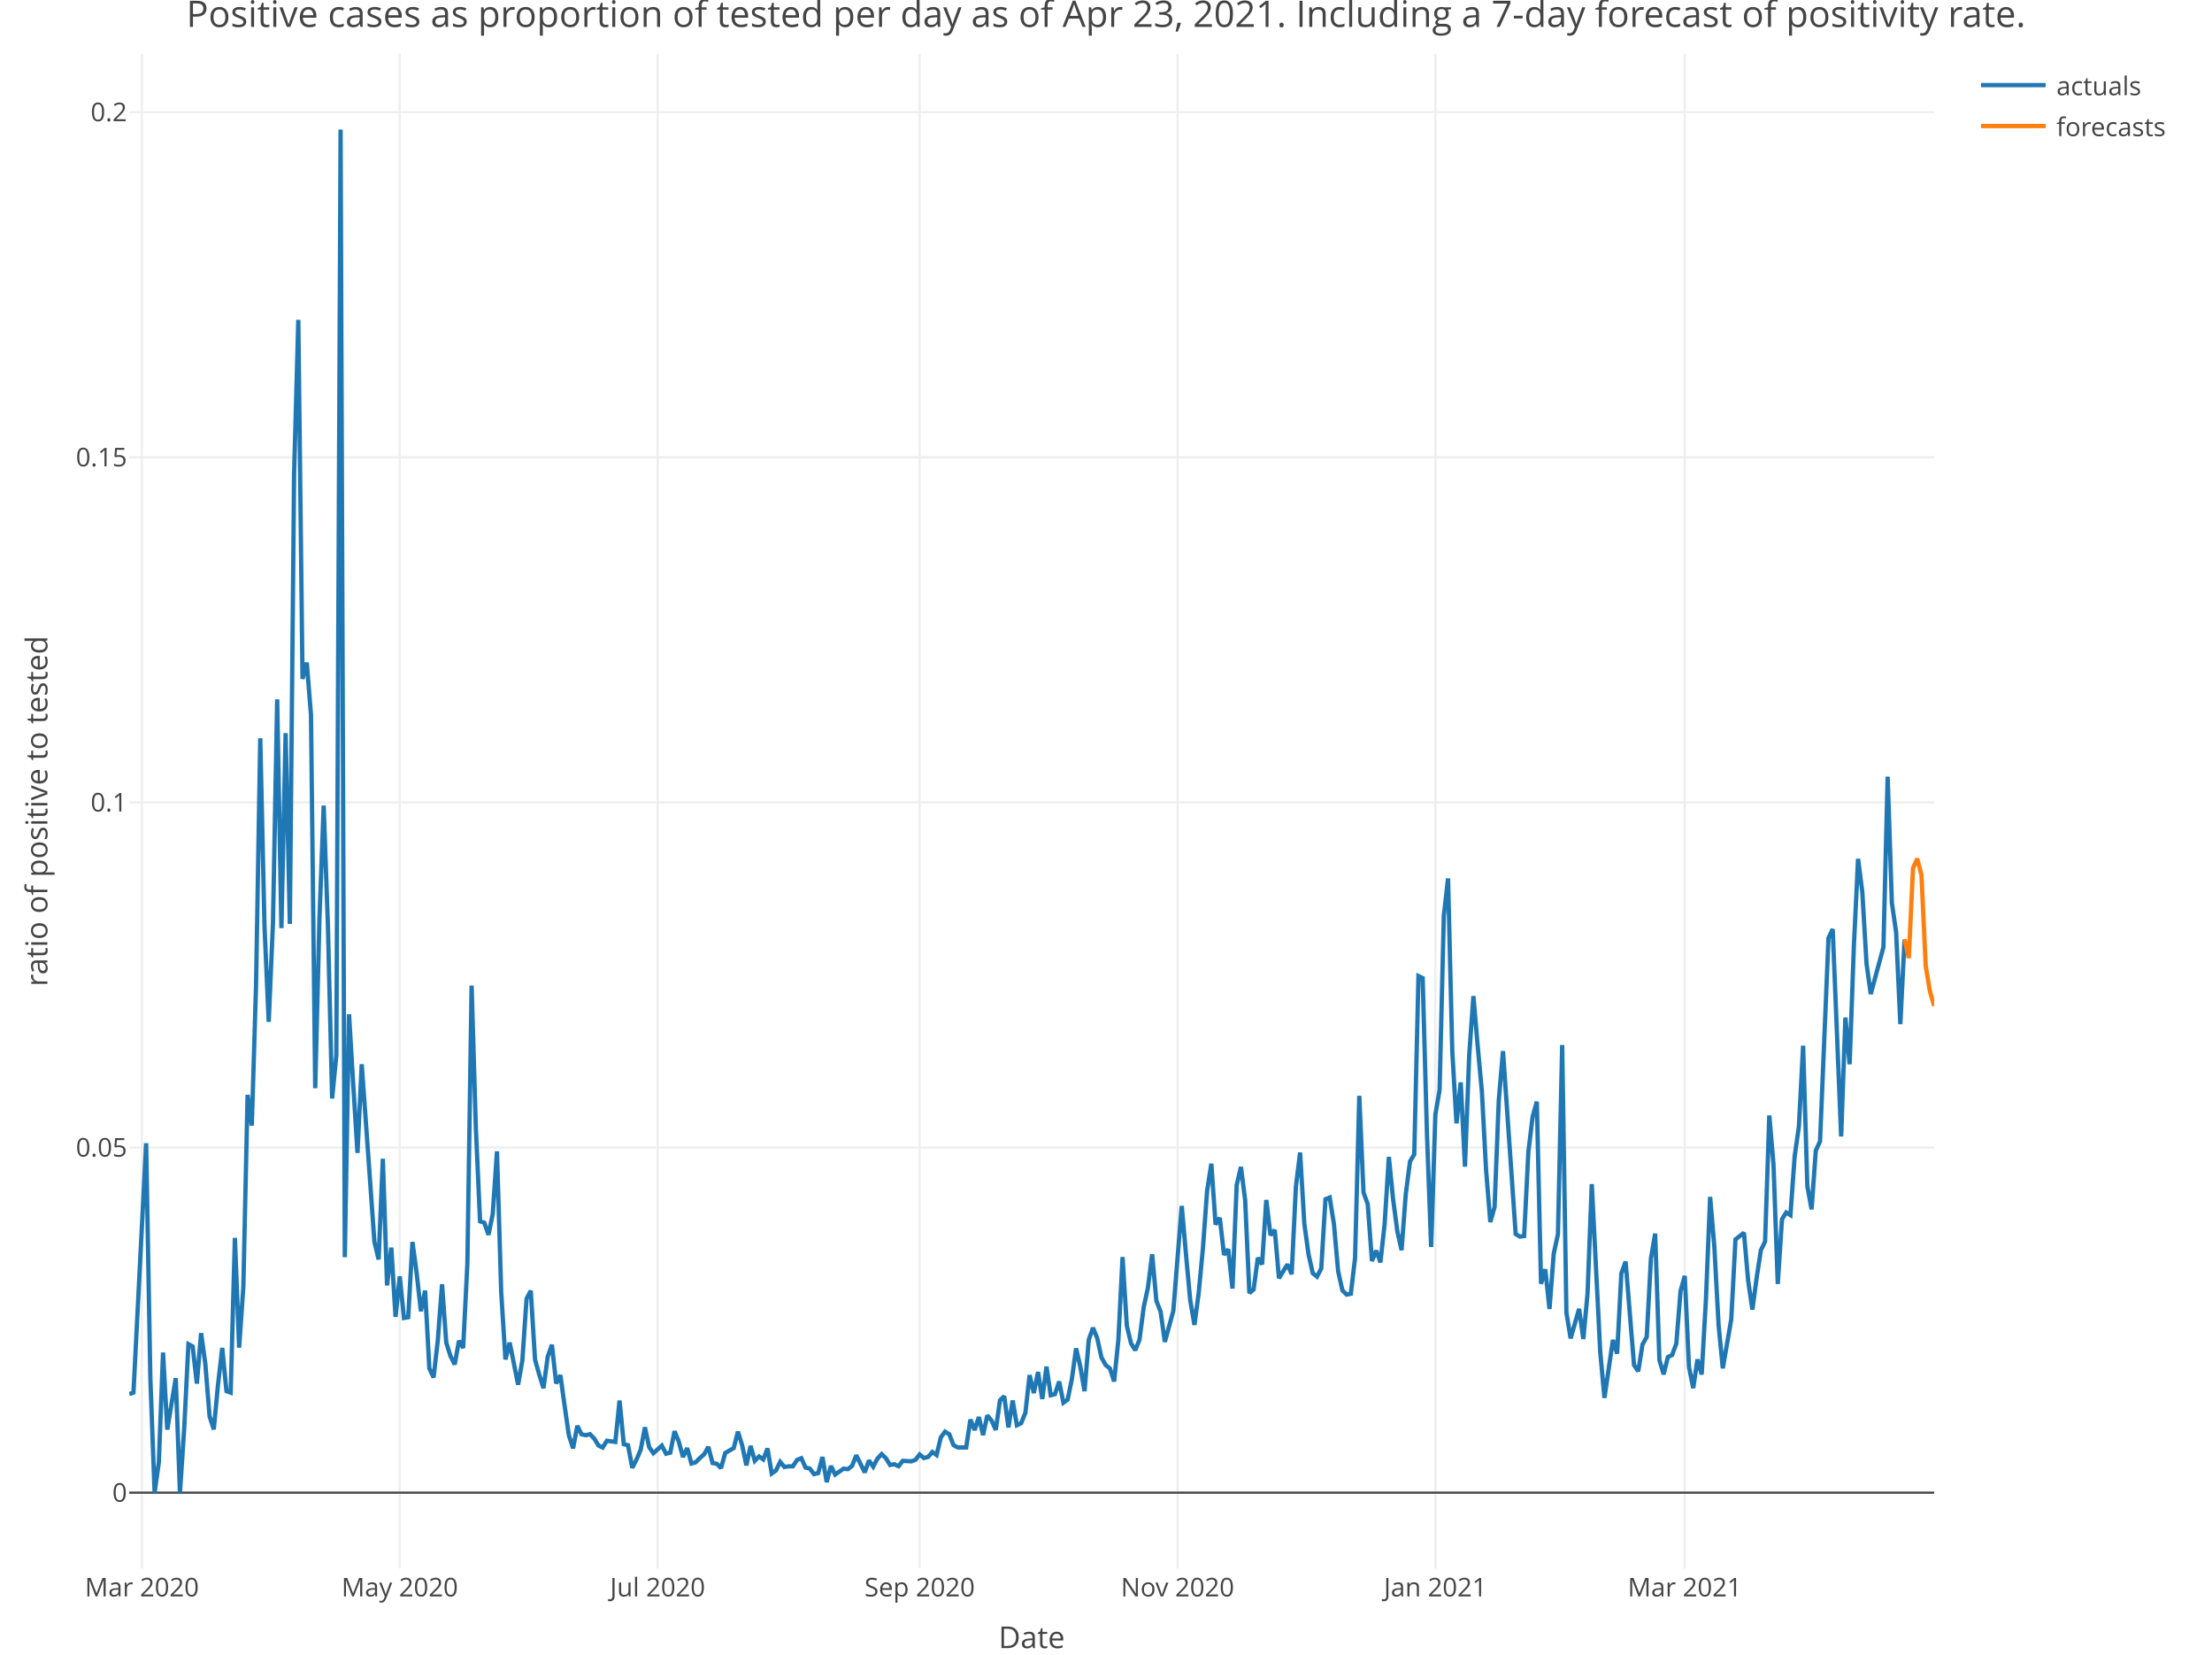
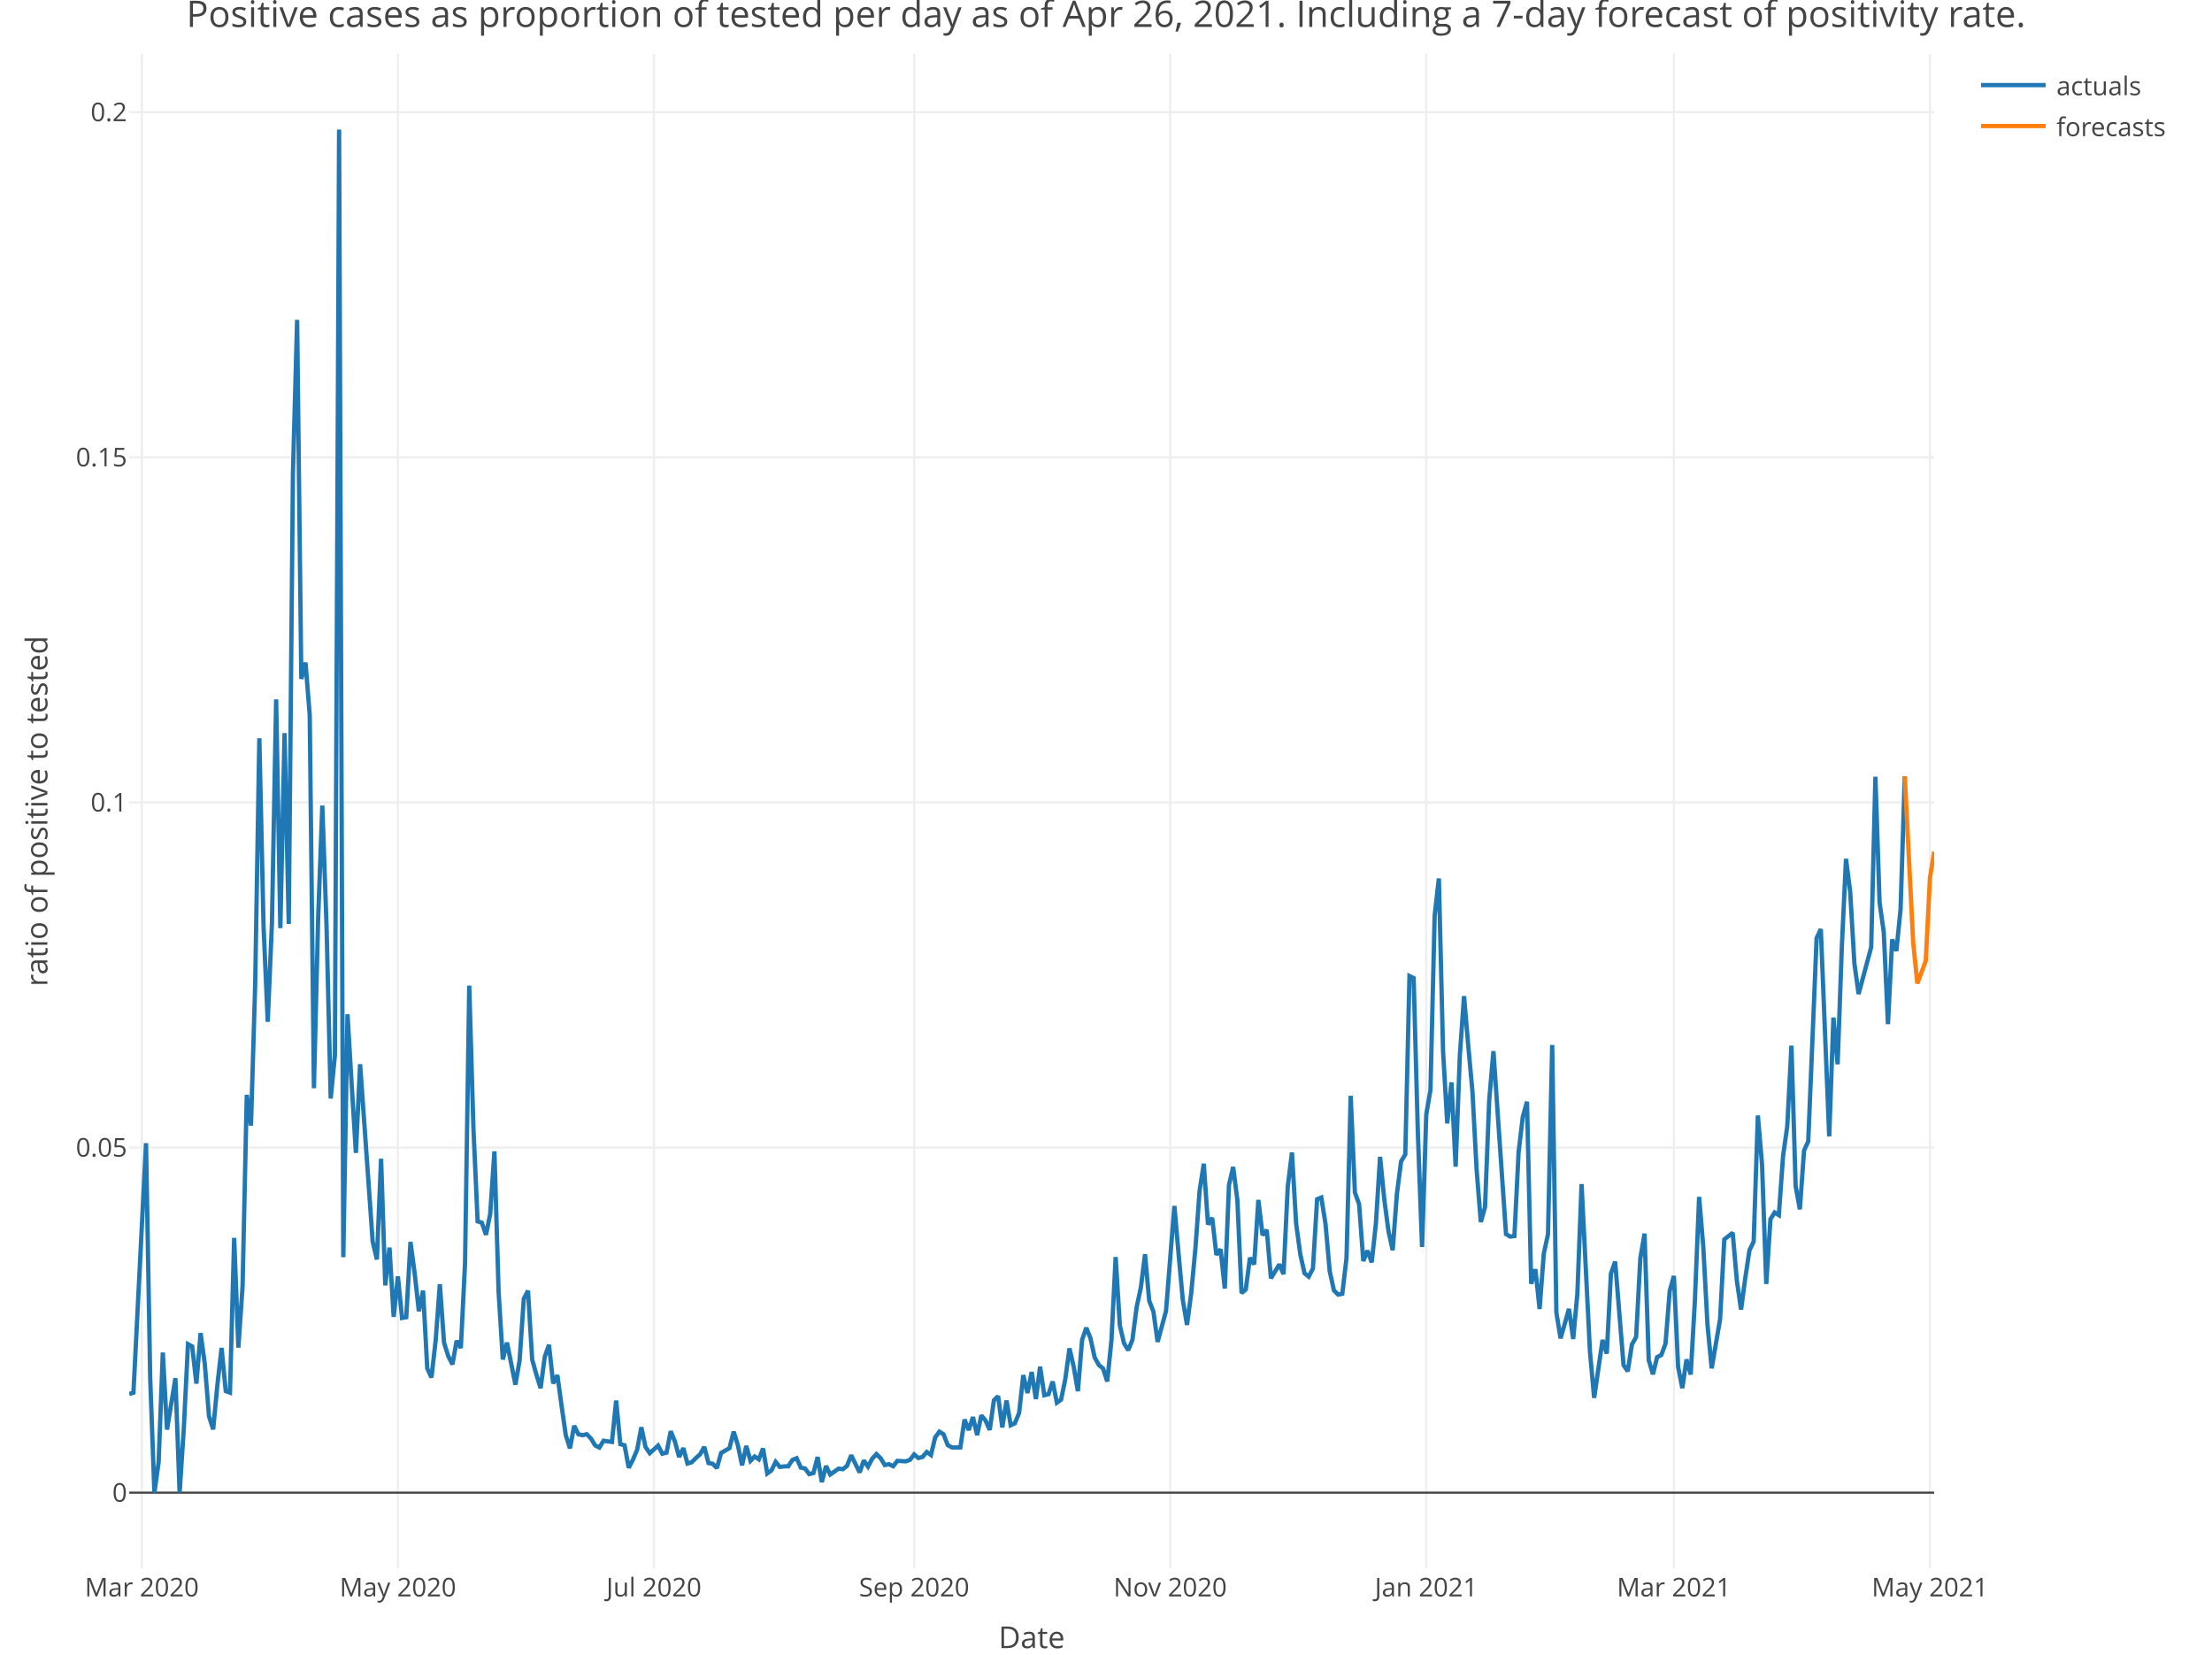
<svg xmlns="http://www.w3.org/2000/svg" class="main-svg" width="1027" height="768" style="" viewBox="0 0 1027 768">
  <rect x="0" y="0" width="1027" height="768" style="fill: rgb(255, 255, 255); fill-opacity: 1;" />
-   <defs id="defs-d1f58a">
+   <defs id="defs-ba2166">
    <g class="clips">
-       <clipPath id="clipd1f58axyplot" class="plotclip">
+       <clipPath id="clipba2166xyplot" class="plotclip">
        <rect width="838" height="703" />
      </clipPath>
-       <clipPath class="axesclip" id="clipd1f58ax">
+       <clipPath class="axesclip" id="clipba2166x">
        <rect x="60" y="0" width="838" height="768" />
      </clipPath>
-       <clipPath class="axesclip" id="clipd1f58ay">
+       <clipPath class="axesclip" id="clipba2166y">
        <rect x="0" y="25" width="1027" height="703" />
      </clipPath>
-       <clipPath class="axesclip" id="clipd1f58axy">
+       <clipPath class="axesclip" id="clipba2166xy">
        <rect x="60" y="25" width="838" height="703" />
      </clipPath>
    </g>
    <g class="gradients" />
  </defs>
  <g class="bglayer" />
  <g class="layer-below">
    <g class="imagelayer" />
    <g class="shapelayer" />
  </g>
  <g class="cartesianlayer">
    <g class="subplot xy">
      <g class="layer-subplot">
        <g class="shapelayer" />
        <g class="imagelayer" />
      </g>
      <g class="gridlayer">
        <g class="x">
-           <path class="xgrid crisp" transform="translate(65.89,0)" d="M0,25v703" style="stroke: rgb(238, 238, 238); stroke-opacity: 1; stroke-width: 1px;" />
-           <path class="xgrid crisp" transform="translate(185.6,0)" d="M0,25v703" style="stroke: rgb(238, 238, 238); stroke-opacity: 1; stroke-width: 1px;" />
-           <path class="xgrid crisp" transform="translate(305.32,0)" d="M0,25v703" style="stroke: rgb(238, 238, 238); stroke-opacity: 1; stroke-width: 1px;" />
-           <path class="xgrid crisp" transform="translate(426.99,0)" d="M0,25v703" style="stroke: rgb(238, 238, 238); stroke-opacity: 1; stroke-width: 1px;" />
-           <path class="xgrid crisp" transform="translate(546.71,0)" d="M0,25v703" style="stroke: rgb(238, 238, 238); stroke-opacity: 1; stroke-width: 1px;" />
-           <path class="xgrid crisp" transform="translate(666.42,0)" d="M0,25v703" style="stroke: rgb(238, 238, 238); stroke-opacity: 1; stroke-width: 1px;" />
-           <path class="xgrid crisp" transform="translate(782.21,0)" d="M0,25v703" style="stroke: rgb(238, 238, 238); stroke-opacity: 1; stroke-width: 1px;" />
+           <path class="xgrid crisp" transform="translate(65.85,0)" d="M0,25v703" style="stroke: rgb(238, 238, 238); stroke-opacity: 1; stroke-width: 1px;" />
+           <path class="xgrid crisp" transform="translate(184.73,0)" d="M0,25v703" style="stroke: rgb(238, 238, 238); stroke-opacity: 1; stroke-width: 1px;" />
+           <path class="xgrid crisp" transform="translate(303.6,0)" d="M0,25v703" style="stroke: rgb(238, 238, 238); stroke-opacity: 1; stroke-width: 1px;" />
+           <path class="xgrid crisp" transform="translate(424.43,0)" d="M0,25v703" style="stroke: rgb(238, 238, 238); stroke-opacity: 1; stroke-width: 1px;" />
+           <path class="xgrid crisp" transform="translate(543.31,0)" d="M0,25v703" style="stroke: rgb(238, 238, 238); stroke-opacity: 1; stroke-width: 1px;" />
+           <path class="xgrid crisp" transform="translate(662.19,0)" d="M0,25v703" style="stroke: rgb(238, 238, 238); stroke-opacity: 1; stroke-width: 1px;" />
+           <path class="xgrid crisp" transform="translate(777.17,0)" d="M0,25v703" style="stroke: rgb(238, 238, 238); stroke-opacity: 1; stroke-width: 1px;" />
+           <path class="xgrid crisp" transform="translate(896.05,0)" d="M0,25v703" style="stroke: rgb(238, 238, 238); stroke-opacity: 1; stroke-width: 1px;" />
        </g>
        <g class="y">
          <path class="ygrid crisp" transform="translate(0,532.65)" d="M60,0h838" style="stroke: rgb(238, 238, 238); stroke-opacity: 1; stroke-width: 1px;" />
          <path class="ygrid crisp" transform="translate(0,372.46)" d="M60,0h838" style="stroke: rgb(238, 238, 238); stroke-opacity: 1; stroke-width: 1px;" />
          <path class="ygrid crisp" transform="translate(0,212.26)" d="M60,0h838" style="stroke: rgb(238, 238, 238); stroke-opacity: 1; stroke-width: 1px;" />
          <path class="ygrid crisp" transform="translate(0,52.06)" d="M60,0h838" style="stroke: rgb(238, 238, 238); stroke-opacity: 1; stroke-width: 1px;" />
        </g>
      </g>
      <g class="zerolinelayer">
        <path class="yzl zl crisp" transform="translate(0,692.85)" d="M60,0h838" style="stroke: rgb(68, 68, 68); stroke-opacity: 1; stroke-width: 1px;" />
      </g>
      <path class="xlines-below" />
      <path class="ylines-below" />
      <g class="overlines-below" />
      <g class="xaxislayer-below" />
      <g class="yaxislayer-below" />
      <g class="overaxes-below" />
-       <g class="plot" transform="translate(60, 25)" clip-path="url('#clipd1f58axyplot')">
+       <g class="plot" transform="translate(60, 25)" clip-path="url('#clipba2166xyplot')">
        <g class="scatterlayer mlayer">
-           <g class="trace scatter tracea8b3e1" style="stroke-miterlimit: 2; opacity: 1;">
+           <g class="trace scatter traceea524e" style="stroke-miterlimit: 2; opacity: 1;">
            <g class="fills" />
            <g class="errorbars" />
            <g class="lines">
-               <path class="js-line" d="M0,622.08L1.96,621.42L7.85,505.63L9.81,614.89L11.78,667.85L13.74,653.8L15.7,602.8L17.66,638.59L21.59,614.7L23.55,667.85L25.51,638.18L27.48,598.9L29.44,599.97L31.4,617.23L33.36,593.79L35.33,608L37.29,632.36L39.25,638.47L41.21,617.81L43.18,600.66L45.14,620.7L47.1,621.42L49.06,549.58L51.03,600.54L52.99,572.07L54.95,483.2L56.91,497.46L58.88,432.27L60.84,317.67L62.8,404.9L64.76,449.29L66.73,403.44L68.69,299.64L70.65,405.8L72.61,315.31L74.58,403.85L76.54,194.99L78.5,123.47L80.46,290.13L82.43,282.57L84.39,306.88L86.35,480.13L88.31,401.54L90.28,348.91L92.24,404.5L94.2,484.89L96.16,464.79L98.13,35.15L100.09,558.54L102.05,445.78L104.01,478.64L105.98,510.14L107.94,468.98L111.86,523.68L113.83,551.37L115.79,559.61L117.75,512.85L119.71,571.63L121.68,554.1L123.64,586.26L125.6,567.44L127.56,586.75L129.53,586.4L131.49,551.47L133.45,566L135.41,583.63L137.38,574.06L139.34,610.19L141.3,614.38L143.26,597.21L145.23,571.12L147.19,598.21L149.15,604.43L151.11,608.32L153.08,597.34L155.04,600.68L157,561.46L158.96,432.5L160.93,498.58L162.89,541.9L164.85,542.55L166.81,548.15L168.78,538.38L170.74,509.42L172.7,574.73L174.67,606.03L176.63,598.19L180.55,617.71L182.52,606.46L184.48,577.83L186.44,574.11L188.4,606.1L190.37,613.07L192.33,619.36L194.29,604.76L196.25,599.22L198.22,617.15L200.18,613.3L202.14,627.52L204.1,641.13L206.07,647.27L208.03,636.81L209.99,640.74L211.95,641.19L213.92,640.71L215.88,642.7L217.84,645.92L219.8,646.9L221.77,643.75L225.69,644.3L227.65,625.1L229.62,645.35L231.58,645.84L233.54,656.3L235.5,652.54L237.47,647.93L239.43,637.5L241.39,646.68L243.35,649.53L247.28,646L249.24,649.76L251.2,649.27L253.17,639.33L255.13,644.1L257.09,651.29L259.05,647.16L261.02,654.33L262.98,653.74L264.94,651.78L266.9,650.06L268.87,646.61L270.83,654.1L272.79,654.43L274.75,656.44L276.72,649.41L280.64,647.17L282.6,639.54L284.57,645.81L286.53,655.16L288.49,646.16L290.45,653.06L292.42,651.06L294.38,652.39L296.34,647.33L298.3,658.93L300.27,657.55L302.23,653.55L304.19,655.91L306.15,655.64L308.12,655.6L310.08,652.64L312.04,651.86L314,656.22L315.97,656.63L317.93,659.23L319.89,658.74L321.85,651.31L323.82,662.95L325.78,655.46L327.74,659.41L329.7,658.07L331.67,656.69L333.63,656.95L335.59,655.44L337.56,650.49L341.48,658.45L343.44,652.9L345.41,655.77L347.37,652.09L349.33,649.95L351.29,651.84L353.26,655.01L355.22,654.64L357.18,655.57L359.14,653.08L363.07,653.3L365.03,652.61L366.99,650.1L368.96,651.77L370.92,651.26L372.88,648.97L374.84,650.37L376.81,642.19L378.77,639.53L380.73,640.73L382.69,645.77L384.66,646.85L388.58,646.86L390.54,633.9L392.51,638.78L394.47,632.76L396.43,641.13L398.39,631.99L400.36,634.36L402.32,638.71L404.28,624.97L406.24,623.07L408.21,637.56L410.17,625.07L412.13,636.55L414.09,635.62L416.06,630.84L418.02,613.3L419.98,621.6L421.94,611.84L423.91,624.37L425.87,609.35L427.83,622.62L429.79,622.13L431.76,616.26L433.72,626.08L435.68,624.69L437.64,615.19L439.61,600.87L441.57,609.34L443.53,620.74L445.49,596.96L447.46,591.32L449.42,596.12L451.38,605.07L453.34,608.61L455.31,610.18L457.27,616.24L459.23,597.06L461.19,558.47L463.16,590.32L465.12,598.51L467.08,601.72L469.04,596.88L471.01,581.74L472.97,572.69L474.93,557.19L476.89,578.81L478.86,583.84L480.82,597.85L484.74,583.55L486.71,559.02L488.67,534.77L490.63,557.15L492.59,578.42L494.56,589.98L496.52,575.25L498.48,554.62L500.44,527.74L502.41,515.16L504.37,543.38L506.33,540.29L508.3,557.44L510.26,554.88L512.22,573.11L514.18,525L516.15,516.66L518.11,532.08L520.07,575.19L522.03,573.54L524,558.83L525.96,561.9L527.92,531.98L529.88,548.35L531.85,545.91L533.81,568.32L537.73,561.88L539.7,566.43L541.66,525.89L543.62,509.97L545.58,543.03L547.55,557.32L549.51,566.01L551.47,567.58L553.43,563.81L555.4,531.65L557.36,530.86L559.32,543.11L561.28,565.06L563.25,573.94L565.21,575.9L567.17,575.51L569.13,558.98L571.1,483.63L573.06,528.53L575.02,533.92L576.98,560.34L578.95,555.49L580.91,560.95L582.87,543.05L584.83,511.99L586.8,531.69L588.76,546.47L590.72,555.31L592.68,529.24L594.65,514.11L596.61,510.83L598.57,428.06L600.53,429L602.5,500.87L604.46,553.82L606.42,492.37L608.38,480.92L610.35,400.04L612.31,382.75L614.27,462.85L616.23,496.43L618.2,477.4L620.16,516.53L622.12,464.99L624.08,437.37L626.05,460.25L628.01,481.58L629.97,518.12L631.93,542.24L633.9,535.31L635.86,485.67L637.82,462.9L643.71,547.82L645.67,548.98L647.63,548.74L649.6,509.64L651.56,493.44L653.52,486.36L655.48,570.9L657.45,564.15L659.41,582.6L661.37,556.94L663.33,547.88L665.3,460.05L667.26,584.25L669.22,596.21L673.15,582.53L675.11,596.52L677.07,575.5L679.04,524.65L682.96,602.43L684.92,623.85L688.85,596.97L690.81,603.31L692.77,566.1L694.74,560.6L698.66,608.64L700.62,611.49L702.59,599.06L704.55,595.56L706.51,559.07L708.47,547.61L710.44,606.29L712.4,612.9L714.36,604.92L716.32,603.95L718.29,598.67L720.25,574.24L722.21,567.25L724.17,609.51L726.14,619.33L728.1,606L730.06,613L732.02,578.51L733.99,530.56L735.95,553.71L737.91,589.98L739.87,610.13L743.8,587.36L745.76,550.3L749.69,547.22L751.65,569.5L753.61,582.88L755.57,568.25L757.54,555.34L759.5,551.3L761.46,492.76L763.42,515.7L765.39,570.98L767.35,540.92L769.31,537.8L771.27,539.02L773.24,511.69L775.2,497.87L777.16,460.36L779.12,525.56L781.09,536.33L783.05,509.07L785.01,504.77L786.97,457.78L788.94,410.4L790.9,406.27L794.82,502.5L796.79,447.31L798.75,469.01L800.71,414.62L802.67,373.65L804.64,389L806.6,422.22L808.56,436.4L814.45,414.64L816.41,335.52L818.37,394.07L820.34,407.72L822.3,450.38L824.26,411.05" style="vector-effect: non-scaling-stroke; fill: none; stroke: rgb(31, 119, 180); stroke-opacity: 1; stroke-width: 2px; opacity: 1;" />
+               <path class="js-line" d="M0,622.08L1.95,621.42L7.8,505.63L9.74,614.89L11.69,667.85L13.64,653.8L15.59,602.8L17.54,638.59L21.44,614.7L23.39,667.85L25.33,638.18L27.28,598.9L29.23,599.97L31.18,617.23L33.13,593.79L35.08,608L37.03,632.36L38.98,638.47L40.93,617.81L42.87,600.66L44.82,620.7L46.77,621.42L48.72,549.58L50.67,600.54L52.62,572.07L54.57,483.2L56.52,497.46L58.47,432.27L60.41,317.67L62.36,404.9L64.31,449.29L66.26,403.44L68.21,299.64L70.16,405.8L72.11,315.31L74.06,403.85L76,194.99L77.95,123.47L79.9,290.13L81.85,282.57L83.8,306.88L85.75,480.13L87.7,401.54L89.65,348.91L91.6,404.5L93.54,484.89L95.49,464.79L97.44,35.15L99.39,558.54L101.34,445.78L103.29,478.64L105.24,510.14L107.19,468.98L111.08,523.68L113.03,551.37L114.98,559.61L116.93,512.85L118.88,571.63L120.83,554.1L122.78,586.26L124.73,567.44L126.67,586.75L128.62,586.4L130.57,551.47L132.52,566L134.47,583.63L136.42,574.06L138.37,610.19L140.32,614.38L142.27,597.21L144.21,571.12L146.16,598.21L148.11,604.43L150.06,608.32L152.01,597.34L153.96,600.68L155.91,561.46L157.86,432.5L159.8,498.58L161.75,541.9L163.7,542.55L165.65,548.15L167.6,538.38L169.55,509.42L171.5,574.73L173.45,606.03L175.4,598.19L179.29,617.71L181.24,606.46L183.19,577.83L185.14,574.11L187.09,606.1L189.04,613.07L190.99,619.36L192.93,604.76L194.88,599.22L196.83,617.15L198.78,613.3L200.73,627.52L202.68,641.13L204.63,647.27L206.58,636.81L208.53,640.74L210.47,641.19L212.42,640.71L214.37,642.7L216.32,645.92L218.27,646.9L220.22,643.75L224.12,644.3L226.07,625.1L228.01,645.35L229.96,645.84L231.91,656.3L233.86,652.54L235.81,647.93L237.76,637.5L239.71,646.68L241.66,649.53L245.55,646L247.5,649.76L249.45,649.27L251.4,639.33L253.35,644.1L255.3,651.29L257.25,647.16L259.2,654.33L261.14,653.74L263.09,651.78L265.04,650.06L266.99,646.61L268.94,654.1L270.89,654.43L272.84,656.44L274.79,649.41L278.68,647.17L280.63,639.54L282.58,645.81L284.53,655.16L286.48,646.16L288.43,653.06L290.38,651.06L292.33,652.39L294.27,647.33L296.22,658.93L298.17,657.55L300.12,653.55L302.07,655.91L304.02,655.64L305.97,655.6L307.92,652.64L309.87,651.86L311.81,656.22L313.76,656.63L315.71,659.23L317.66,658.74L319.61,651.31L321.56,662.95L323.51,655.46L325.46,659.41L327.4,658.07L329.35,656.69L331.3,656.95L333.25,655.44L335.2,650.49L339.1,658.45L341.05,652.9L343,655.77L344.94,652.09L346.89,649.95L348.84,651.84L350.79,655.01L352.74,654.64L354.69,655.57L356.64,653.08L360.53,653.3L362.48,652.61L364.43,650.1L366.38,651.77L368.33,651.26L370.28,648.97L372.23,650.37L374.18,642.19L376.13,639.53L378.07,640.73L380.02,645.77L381.97,646.85L385.87,646.86L387.82,633.9L389.77,638.78L391.72,632.76L393.67,641.13L395.61,631.99L397.56,634.36L399.51,638.71L401.46,624.97L403.41,623.07L405.36,637.56L407.31,625.07L409.26,636.55L411.2,635.62L413.15,630.84L415.1,613.3L417.05,621.6L419,611.84L420.95,624.37L422.9,609.35L424.85,622.62L426.8,622.13L428.74,616.26L430.69,626.08L432.64,624.69L434.59,615.19L436.54,600.87L438.49,609.34L440.44,620.74L442.39,596.96L444.33,591.32L446.28,596.12L448.23,605.07L450.18,608.61L452.13,610.18L454.08,616.24L456.03,597.06L457.98,558.47L459.93,590.32L461.87,598.51L463.82,601.72L465.77,596.88L467.72,581.74L469.67,572.69L471.62,557.19L473.57,578.81L475.52,583.84L477.47,597.85L481.36,583.55L483.31,559.02L485.26,534.77L487.21,557.15L489.16,578.42L491.11,589.98L493.06,575.25L495,554.62L496.95,527.74L498.9,515.16L500.85,543.38L502.8,540.29L504.75,557.44L506.7,554.88L508.65,573.11L510.6,525L512.54,516.66L514.49,532.08L516.44,575.19L518.39,573.54L520.34,558.83L522.29,561.9L524.24,531.98L526.19,548.35L528.13,545.91L530.08,568.32L533.98,561.88L535.93,566.43L537.88,525.89L539.83,509.97L541.78,543.03L543.73,557.32L545.67,566.01L547.62,567.58L549.57,563.81L551.52,531.65L553.47,530.86L555.42,543.11L557.37,565.06L559.32,573.94L561.27,575.9L563.21,575.51L565.16,558.98L567.11,483.63L569.06,528.53L571.01,533.92L572.96,560.34L574.91,555.49L576.86,560.95L578.8,543.05L580.75,511.99L582.7,531.69L584.65,546.47L586.6,555.31L588.55,529.24L590.5,514.11L592.45,510.83L594.4,428.06L596.34,429L598.29,500.87L600.24,553.82L602.19,492.37L604.14,480.92L606.09,400.04L608.04,382.75L609.99,462.85L611.93,496.43L613.88,477.4L615.83,516.53L617.78,464.99L619.73,437.37L621.68,460.25L623.63,481.58L625.58,518.12L627.53,542.24L629.47,535.31L631.42,485.67L633.37,462.9L639.22,547.82L641.17,548.98L643.12,548.74L645.07,509.64L647.01,493.44L648.96,486.36L650.91,570.9L652.86,564.15L654.81,582.6L656.76,556.94L658.71,547.88L660.66,460.05L662.6,584.25L664.55,596.21L668.45,582.53L670.4,596.52L672.35,575.5L674.3,524.65L678.2,602.43L680.14,623.85L684.04,596.97L685.99,603.31L687.94,566.1L689.89,560.6L693.79,608.64L695.73,611.49L697.68,599.06L699.63,595.56L701.58,559.07L703.53,547.61L705.48,606.29L707.43,612.9L709.38,604.92L711.33,603.95L713.27,598.67L715.22,574.24L717.17,567.25L719.12,609.51L721.07,619.33L723.02,606L724.97,613L726.92,578.51L728.87,530.56L730.81,553.71L732.76,589.98L734.71,610.13L738.61,587.36L740.56,550.3L744.46,547.22L746.4,569.5L748.35,582.88L750.3,568.25L752.25,555.34L754.2,551.3L756.15,492.76L758.1,515.7L760.05,570.98L762,540.92L763.94,537.8L765.89,539.02L767.84,511.69L769.79,497.87L771.74,460.36L773.69,525.56L775.64,536.33L777.59,509.07L779.53,504.77L781.48,457.78L783.43,410.4L785.38,406.27L789.28,502.5L791.23,447.31L793.18,469.01L795.13,414.62L797.07,373.65L799.02,389L800.97,422.22L802.92,436.4L808.77,414.64L810.72,335.52L812.67,394.07L814.61,407.72L816.56,450.38L818.51,411.05L820.46,416.38L822.41,397.02L824.36,335.35" style="vector-effect: non-scaling-stroke; fill: none; stroke: rgb(31, 119, 180); stroke-opacity: 1; stroke-width: 2px; opacity: 1;" />
            </g>
            <g class="points" />
            <g class="text" />
          </g>
-           <g class="trace scatter tracef1ac62" style="stroke-miterlimit: 2; opacity: 1;">
+           <g class="trace scatter trace785f55" style="stroke-miterlimit: 2; opacity: 1;">
            <g class="fills" />
            <g class="errorbars" />
            <g class="lines">
-               <path class="js-line" d="M824.26,411.05L826.22,419.71L828.19,377.92L830.15,373.57L832.11,381.2L834.07,423.31L836.04,435.14L838,441.93" style="vector-effect: non-scaling-stroke; fill: none; stroke: rgb(255, 127, 14); stroke-opacity: 1; stroke-width: 2px; opacity: 1;" />
+               <path class="js-line" d="M824.36,335.35L828.26,412.5L830.2,431.5L834.1,421.01L836.05,382.5L838,370.32" style="vector-effect: non-scaling-stroke; fill: none; stroke: rgb(255, 127, 14); stroke-opacity: 1; stroke-width: 2px; opacity: 1;" />
            </g>
            <g class="points" />
            <g class="text" />
          </g>
        </g>
      </g>
      <g class="overplot" />
      <path class="xlines-above crisp" style="fill: none;" d="M0,0" />
      <path class="ylines-above crisp" style="fill: none;" d="M0,0" />
      <g class="overlines-above" />
      <g class="xaxislayer-above">
        <g class="xtick">
-           <text text-anchor="middle" x="0" y="741" transform="translate(65.89,0)" style="font-family: 'Open Sans', verdana, arial, sans-serif; font-size: 12px; fill: rgb(68, 68, 68); fill-opacity: 1; white-space: pre;">Mar 2020</text>
+           <text text-anchor="middle" x="0" y="741" transform="translate(65.85,0)" style="font-family: 'Open Sans', verdana, arial, sans-serif; font-size: 12px; fill: rgb(68, 68, 68); fill-opacity: 1; white-space: pre;">Mar 2020</text>
        </g>
        <g class="xtick">
-           <text text-anchor="middle" x="0" y="741" transform="translate(185.6,0)" style="font-family: 'Open Sans', verdana, arial, sans-serif; font-size: 12px; fill: rgb(68, 68, 68); fill-opacity: 1; white-space: pre;">May 2020</text>
+           <text text-anchor="middle" x="0" y="741" transform="translate(184.73,0)" style="font-family: 'Open Sans', verdana, arial, sans-serif; font-size: 12px; fill: rgb(68, 68, 68); fill-opacity: 1; white-space: pre;">May 2020</text>
        </g>
        <g class="xtick">
-           <text text-anchor="middle" x="0" y="741" transform="translate(305.32,0)" style="font-family: 'Open Sans', verdana, arial, sans-serif; font-size: 12px; fill: rgb(68, 68, 68); fill-opacity: 1; white-space: pre;">Jul 2020</text>
+           <text text-anchor="middle" x="0" y="741" transform="translate(303.6,0)" style="font-family: 'Open Sans', verdana, arial, sans-serif; font-size: 12px; fill: rgb(68, 68, 68); fill-opacity: 1; white-space: pre;">Jul 2020</text>
        </g>
        <g class="xtick">
-           <text text-anchor="middle" x="0" y="741" transform="translate(426.99,0)" style="font-family: 'Open Sans', verdana, arial, sans-serif; font-size: 12px; fill: rgb(68, 68, 68); fill-opacity: 1; white-space: pre;">Sep 2020</text>
+           <text text-anchor="middle" x="0" y="741" transform="translate(424.43,0)" style="font-family: 'Open Sans', verdana, arial, sans-serif; font-size: 12px; fill: rgb(68, 68, 68); fill-opacity: 1; white-space: pre;">Sep 2020</text>
        </g>
        <g class="xtick">
-           <text text-anchor="middle" x="0" y="741" transform="translate(546.71,0)" style="font-family: 'Open Sans', verdana, arial, sans-serif; font-size: 12px; fill: rgb(68, 68, 68); fill-opacity: 1; white-space: pre;">Nov 2020</text>
+           <text text-anchor="middle" x="0" y="741" transform="translate(543.31,0)" style="font-family: 'Open Sans', verdana, arial, sans-serif; font-size: 12px; fill: rgb(68, 68, 68); fill-opacity: 1; white-space: pre;">Nov 2020</text>
        </g>
        <g class="xtick">
-           <text text-anchor="middle" x="0" y="741" transform="translate(666.42,0)" style="font-family: 'Open Sans', verdana, arial, sans-serif; font-size: 12px; fill: rgb(68, 68, 68); fill-opacity: 1; white-space: pre;">Jan 2021</text>
+           <text text-anchor="middle" x="0" y="741" transform="translate(662.19,0)" style="font-family: 'Open Sans', verdana, arial, sans-serif; font-size: 12px; fill: rgb(68, 68, 68); fill-opacity: 1; white-space: pre;">Jan 2021</text>
        </g>
        <g class="xtick">
-           <text text-anchor="middle" x="0" y="741" transform="translate(782.21,0)" style="font-family: 'Open Sans', verdana, arial, sans-serif; font-size: 12px; fill: rgb(68, 68, 68); fill-opacity: 1; white-space: pre;">Mar 2021</text>
+           <text text-anchor="middle" x="0" y="741" transform="translate(777.17,0)" style="font-family: 'Open Sans', verdana, arial, sans-serif; font-size: 12px; fill: rgb(68, 68, 68); fill-opacity: 1; white-space: pre;">Mar 2021</text>
+         </g>
+         <g class="xtick">
+           <text text-anchor="middle" x="0" y="741" transform="translate(896.05,0)" style="font-family: 'Open Sans', verdana, arial, sans-serif; font-size: 12px; fill: rgb(68, 68, 68); fill-opacity: 1; white-space: pre;">May 2021</text>
        </g>
      </g>
      <g class="yaxislayer-above">
        <g class="ytick">
          <text text-anchor="end" x="59" y="4.2" transform="translate(0,692.85)" style="font-family: 'Open Sans', verdana, arial, sans-serif; font-size: 12px; fill: rgb(68, 68, 68); fill-opacity: 1; white-space: pre;">0</text>
        </g>
        <g class="ytick">
          <text text-anchor="end" x="59" y="4.2" transform="translate(0,532.65)" style="font-family: 'Open Sans', verdana, arial, sans-serif; font-size: 12px; fill: rgb(68, 68, 68); fill-opacity: 1; white-space: pre;">0.05</text>
        </g>
        <g class="ytick">
          <text text-anchor="end" x="59" y="4.2" transform="translate(0,372.46)" style="font-family: 'Open Sans', verdana, arial, sans-serif; font-size: 12px; fill: rgb(68, 68, 68); fill-opacity: 1; white-space: pre;">0.1</text>
        </g>
        <g class="ytick">
          <text text-anchor="end" x="59" y="4.2" transform="translate(0,212.26)" style="font-family: 'Open Sans', verdana, arial, sans-serif; font-size: 12px; fill: rgb(68, 68, 68); fill-opacity: 1; white-space: pre;">0.15</text>
        </g>
        <g class="ytick">
          <text text-anchor="end" x="59" y="4.2" transform="translate(0,52.06)" style="font-family: 'Open Sans', verdana, arial, sans-serif; font-size: 12px; fill: rgb(68, 68, 68); fill-opacity: 1; white-space: pre;">0.2</text>
        </g>
      </g>
      <g class="overaxes-above" />
    </g>
  </g>
  <g class="polarlayer" />
  <g class="ternarylayer" />
  <g class="geolayer" />
  <g class="funnelarealayer" />
  <g class="pielayer" />
  <g class="treemaplayer" />
  <g class="sunburstlayer" />
  <g class="glimages" />
-   <defs id="topdefs-d1f58a">
+   <defs id="topdefs-ba2166">
    <g class="clips" />
-     <clipPath id="legendd1f58a">
+     <clipPath id="legendba2166">
      <rect width="102" height="48" x="0" y="0" />
    </clipPath>
  </defs>
  <g class="layer-above">
    <g class="imagelayer" />
    <g class="shapelayer" />
  </g>
  <g class="infolayer">
    <g class="legend" pointer-events="all" transform="translate(914.76, 25)">
      <rect class="bg" shape-rendering="crispEdges" style="stroke: rgb(68, 68, 68); stroke-opacity: 1; fill: rgb(255, 255, 255); fill-opacity: 1; stroke-width: 0px;" width="102" height="48" x="0" y="0" />
-       <g class="scrollbox" transform="translate(0, 0)" clip-path="url('#legendd1f58a')">
+       <g class="scrollbox" transform="translate(0, 0)" clip-path="url('#legendba2166')">
        <g class="groups">
          <g class="traces" style="opacity: 1;" transform="translate(0, 14.5)">
            <text class="legendtext" text-anchor="start" x="40" y="4.68" style="font-family: 'Open Sans', verdana, arial, sans-serif; font-size: 12px; fill: rgb(68, 68, 68); fill-opacity: 1; white-space: pre;">actuals</text>
            <g class="layers" style="opacity: 1;">
              <g class="legendfill" />
              <g class="legendlines">
                <path class="js-line" d="M5,0h30" style="fill: none; stroke: rgb(31, 119, 180); stroke-opacity: 1; stroke-width: 2px;" />
              </g>
              <g class="legendsymbols">
                <g class="legendpoints" />
              </g>
            </g>
            <rect class="legendtoggle" x="0" y="-9.5" width="96.219" height="19" style="fill: rgb(0, 0, 0); fill-opacity: 0;" />
          </g>
          <g class="traces" style="opacity: 1;" transform="translate(0, 33.5)">
            <text class="legendtext" text-anchor="start" x="40" y="4.68" style="font-family: 'Open Sans', verdana, arial, sans-serif; font-size: 12px; fill: rgb(68, 68, 68); fill-opacity: 1; white-space: pre;">forecasts</text>
            <g class="layers" style="opacity: 1;">
              <g class="legendfill" />
              <g class="legendlines">
                <path class="js-line" d="M5,0h30" style="fill: none; stroke: rgb(255, 127, 14); stroke-opacity: 1; stroke-width: 2px;" />
              </g>
              <g class="legendsymbols">
                <g class="legendpoints" />
              </g>
            </g>
            <rect class="legendtoggle" x="0" y="-9.5" width="96.219" height="19" style="fill: rgb(0, 0, 0); fill-opacity: 0;" />
          </g>
        </g>
      </g>
      <rect class="scrollbar" rx="20" ry="3" width="0" height="0" style="fill: rgb(128, 139, 164); fill-opacity: 1;" x="0" y="0" />
    </g>
    <g class="g-gtitle">
-       <text class="gtitle" x="513.5" y="12.5" text-anchor="middle" dy="0em" style="font-family: 'Open Sans', verdana, arial, sans-serif; font-size: 17px; fill: rgb(68, 68, 68); opacity: 1; font-weight: normal; white-space: pre;">Positive cases as proportion of tested per day as of Apr 23, 2021. Including a 7-day forecast of positivity rate.</text>
+       <text class="gtitle" x="513.5" y="12.5" text-anchor="middle" dy="0em" style="font-family: 'Open Sans', verdana, arial, sans-serif; font-size: 17px; fill: rgb(68, 68, 68); opacity: 1; font-weight: normal; white-space: pre;">Positive cases as proportion of tested per day as of Apr 26, 2021. Including a 7-day forecast of positivity rate.</text>
    </g>
    <g class="g-xtitle" transform="translate(0,-15)">
      <text class="xtitle" x="479" y="780" text-anchor="middle" style="font-family: 'Open Sans', verdana, arial, sans-serif; font-size: 14px; fill: rgb(68, 68, 68); opacity: 1; font-weight: normal; white-space: pre;">Date</text>
    </g>
    <g class="g-ytitle">
      <text class="ytitle" transform="rotate(-90,22,376.5)" x="22" y="376.5" text-anchor="middle" style="font-family: 'Open Sans', verdana, arial, sans-serif; font-size: 14px; fill: rgb(68, 68, 68); opacity: 1; font-weight: normal; white-space: pre;">ratio of positive to tested</text>
    </g>
  </g>
</svg>
